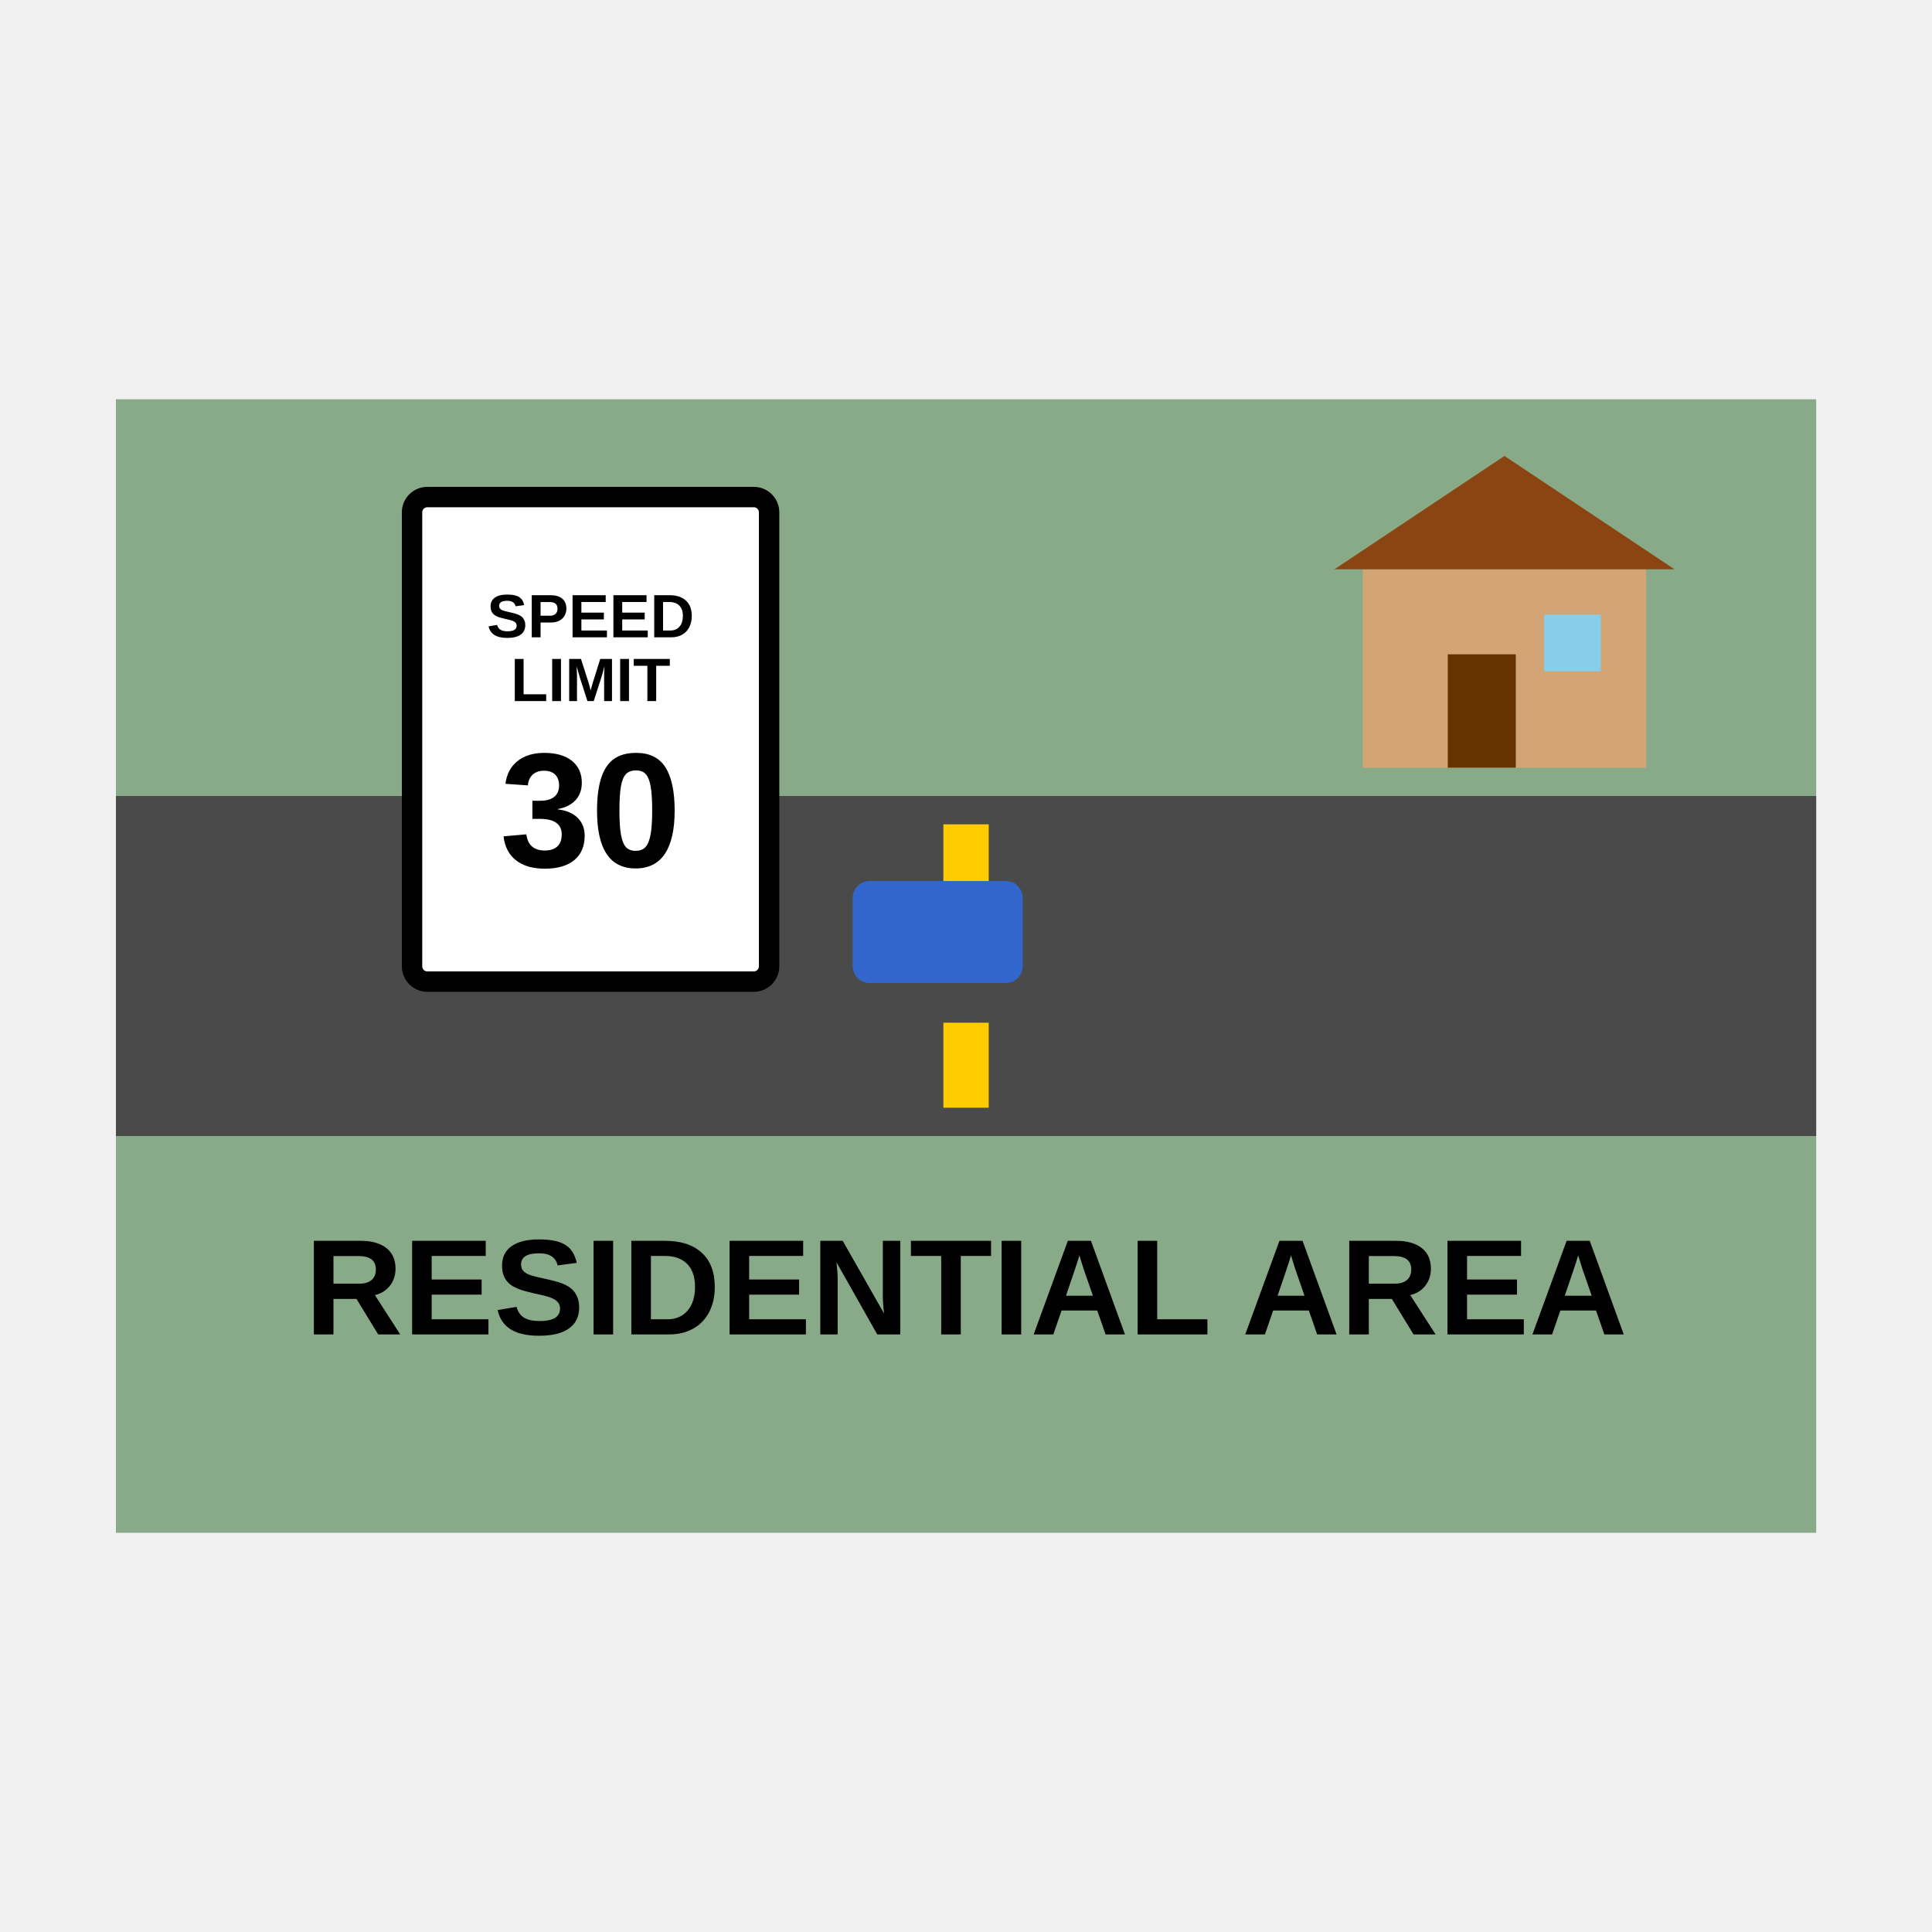
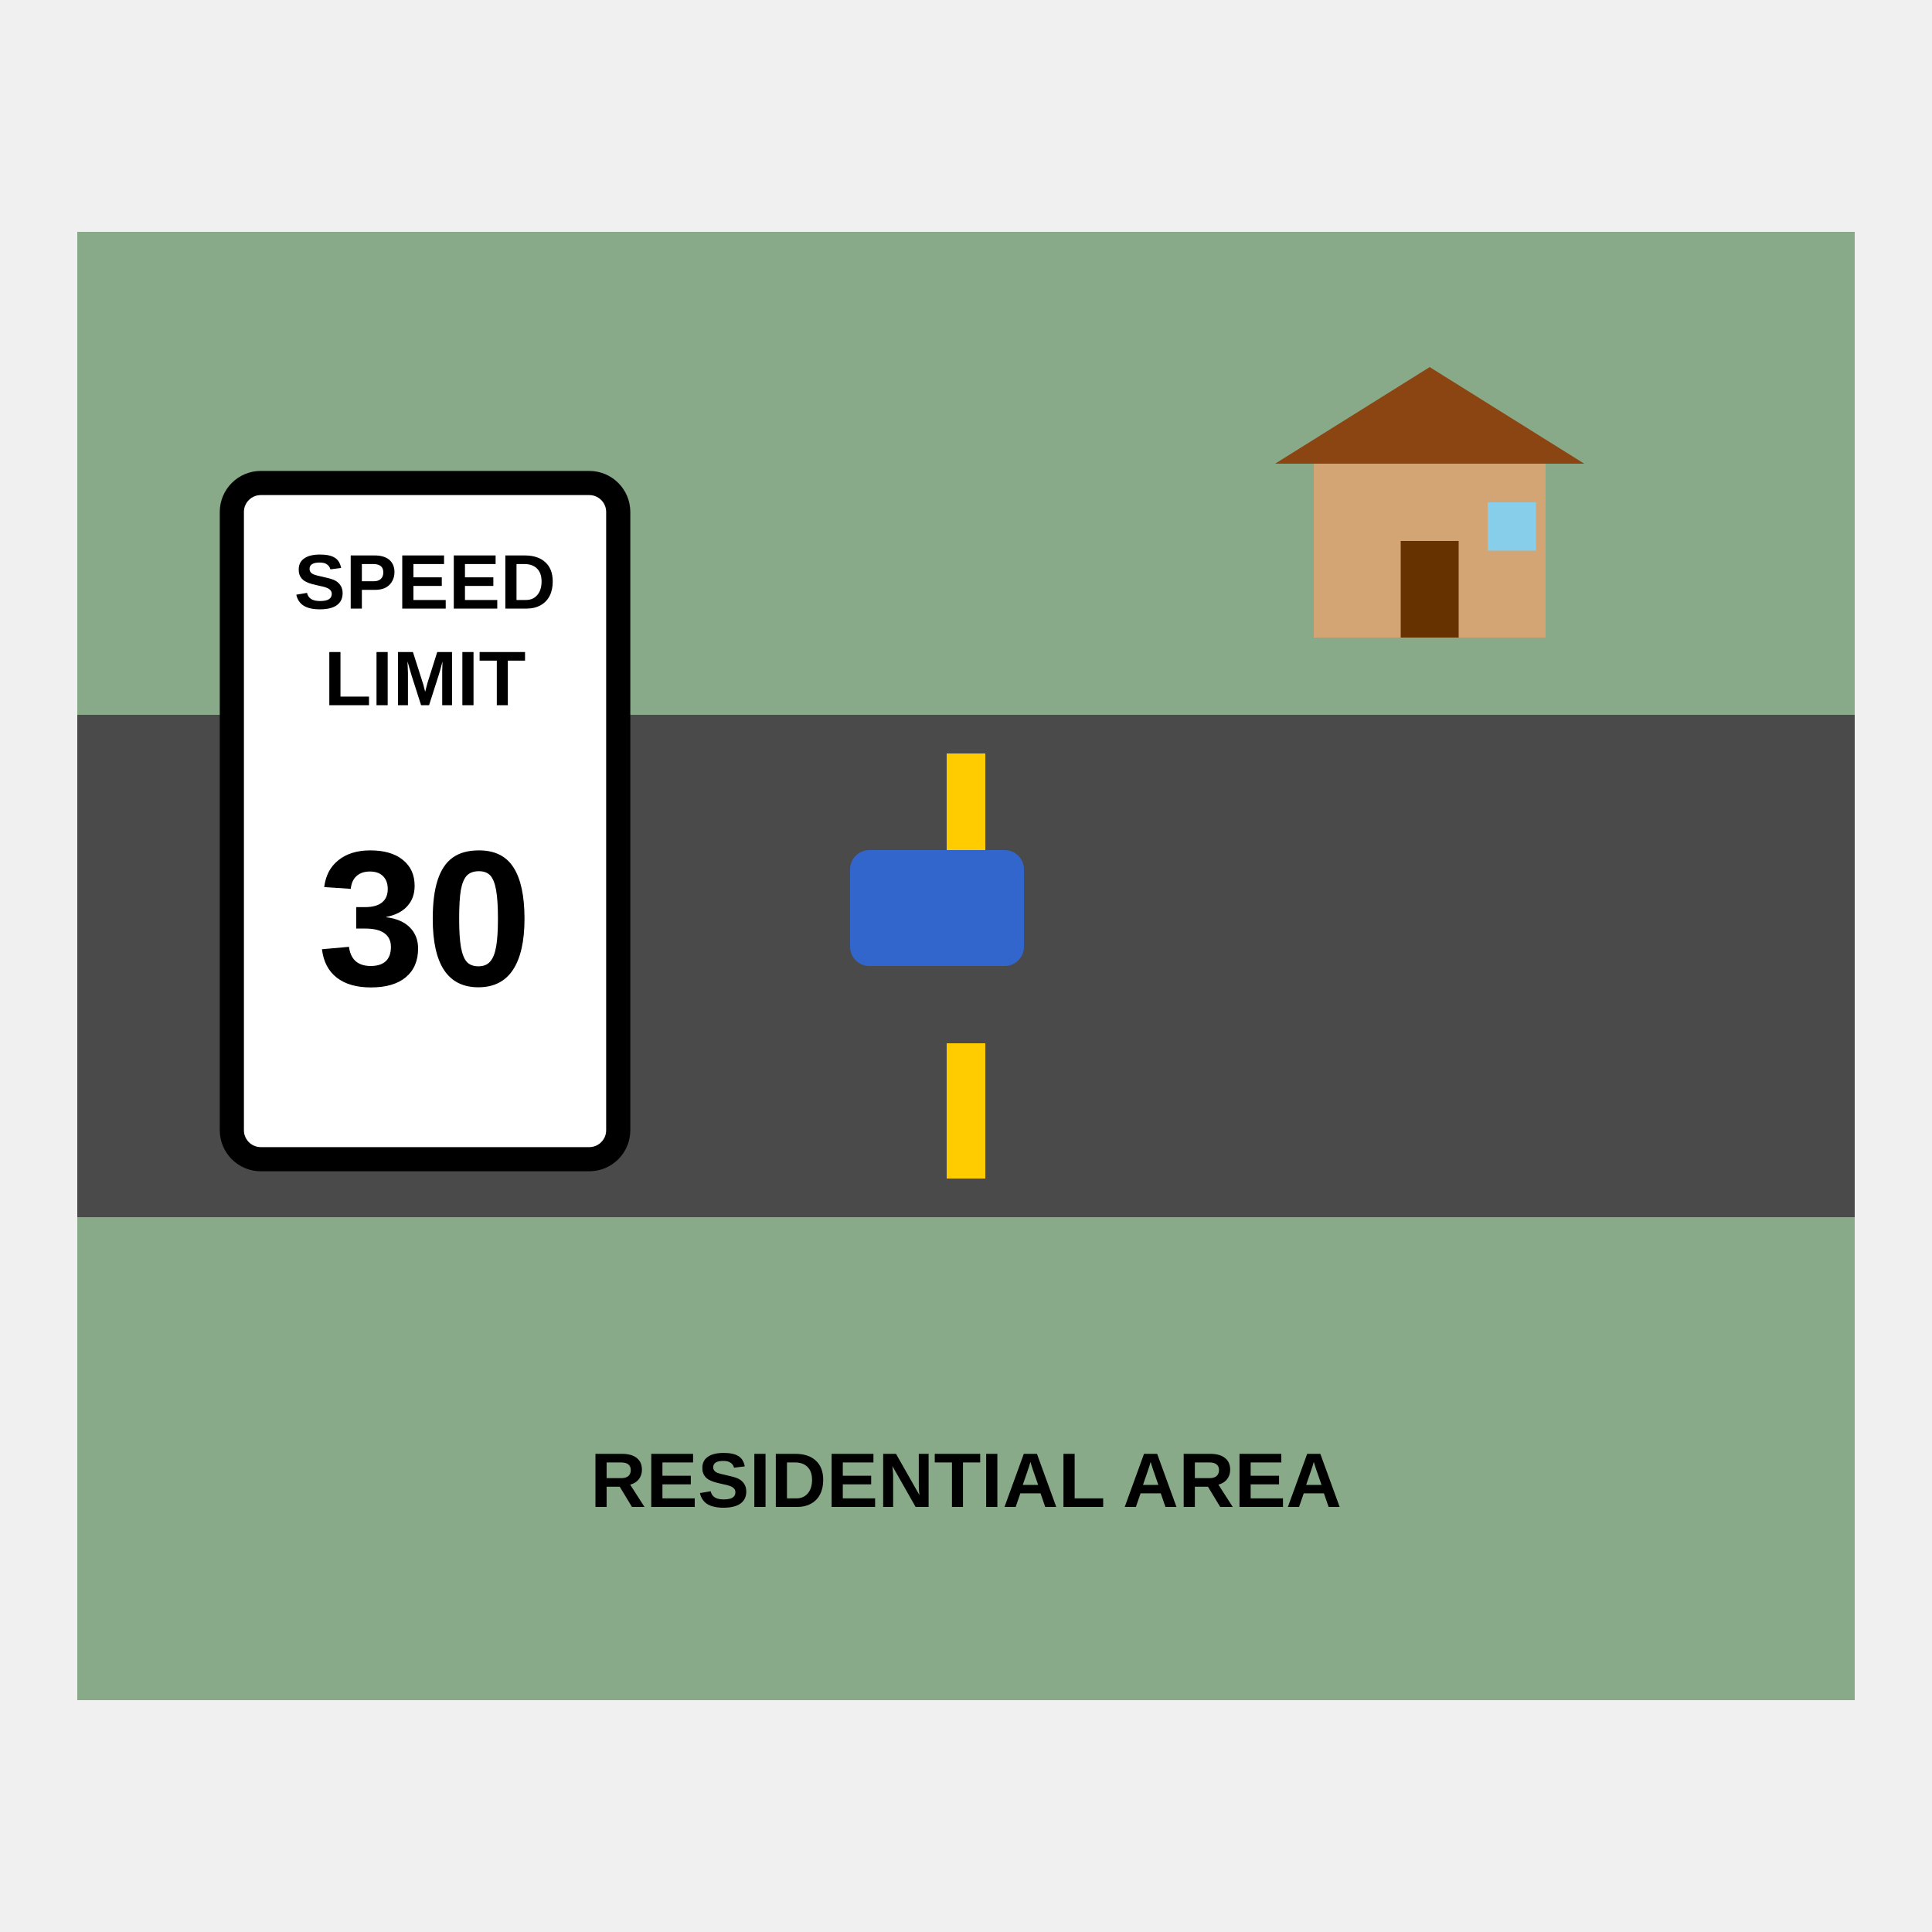
<svg xmlns="http://www.w3.org/2000/svg" viewBox="0 0 200 200" width="200" height="200" role="img" aria-label="SPEED_LIMIT_RESIDENTIAL_30">
-   <g transform="translate(12 41.3333) scale(0.5867)">
-     <rect x="0" y="0" width="300" height="200" fill="#88AA88" />
-     <rect x="0" y="70" width="300" height="60" fill="#4A4A4A" />
-     <rect x="146" y="75" width="8" height="15" fill="#FFCC00" />
-     <rect x="146" y="110" width="8" height="15" fill="#FFCC00" />
-     <rect x="220" y="30" width="50" height="35" fill="#D4A574" />
-     <path d="M 215,30 L 245,10 L 275,30 Z" fill="#8B4513" />
-     <rect x="235" y="45" width="12" height="20" fill="#663300" />
-     <rect x="252" y="38" width="10" height="10" fill="#87CEEB" />
-     <g transform="translate(50,15) scale(0.45)">
-       <rect x="5" y="5" width="140" height="190" rx="6" fill="#FFFFFF" stroke="#000000" stroke-width="8" />
-       <text x="75" y="60" font-family="Arial, Helvetica, sans-serif" font-size="24" font-weight="700" fill="#000000" text-anchor="middle">SPEED</text>
-       <text x="75" y="85" font-family="Arial, Helvetica, sans-serif" font-size="24" font-weight="700" fill="#000000" text-anchor="middle">LIMIT</text>
-       <text x="75" y="150" font-family="Arial, Helvetica, sans-serif" font-size="64" font-weight="900" fill="#000000" text-anchor="middle">30</text>
-     </g>
-     <rect x="130" y="85" width="30" height="18" rx="3" fill="#3366CC" />
-     <text x="150" y="165" font-family="Arial, Helvetica, sans-serif" font-size="24" font-weight="700" fill="#000000" text-anchor="middle">RESIDENTIAL AREA</text>
-   </g>
+   <rect x="8" y="24" width="184" height="152" fill="#88AA88" />
+   <rect x="8" y="74" width="184" height="52" fill="#4A4A4A" />
+   <rect x="98" y="78" width="4" height="14" fill="#FFCC00" />
+   <rect x="98" y="108" width="4" height="14" fill="#FFCC00" />
+   <rect x="88" y="88" width="18" height="12" rx="2" fill="#3366CC" />
+   <rect x="24" y="50" width="40" height="70" rx="3" fill="#FFFFFF" stroke="#000000" stroke-width="2.5" />
+   <text x="44" y="63" font-family="Arial, Helvetica, sans-serif" font-size="8" font-weight="900" fill="#000000" text-anchor="middle">SPEED</text>
+   <text x="44" y="73" font-family="Arial, Helvetica, sans-serif" font-size="8" font-weight="900" fill="#000000" text-anchor="middle">LIMIT</text>
+   <text x="44" y="102" font-family="Arial, Helvetica, sans-serif" font-size="20" font-weight="900" fill="#000000" text-anchor="middle">30</text>
+   <rect x="136" y="48" width="24" height="18" fill="#D4A574" />
+   <path d="M 132 48 L 148 38 L 164 48 Z" fill="#8B4513" />
+   <rect x="145" y="56" width="6" height="10" fill="#663300" />
+   <rect x="154" y="52" width="5" height="5" fill="#87CEEB" />
+   <text x="100" y="156" font-family="Arial, Helvetica, sans-serif" font-size="8" font-weight="900" fill="#000000" text-anchor="middle">RESIDENTIAL AREA</text>
</svg>
